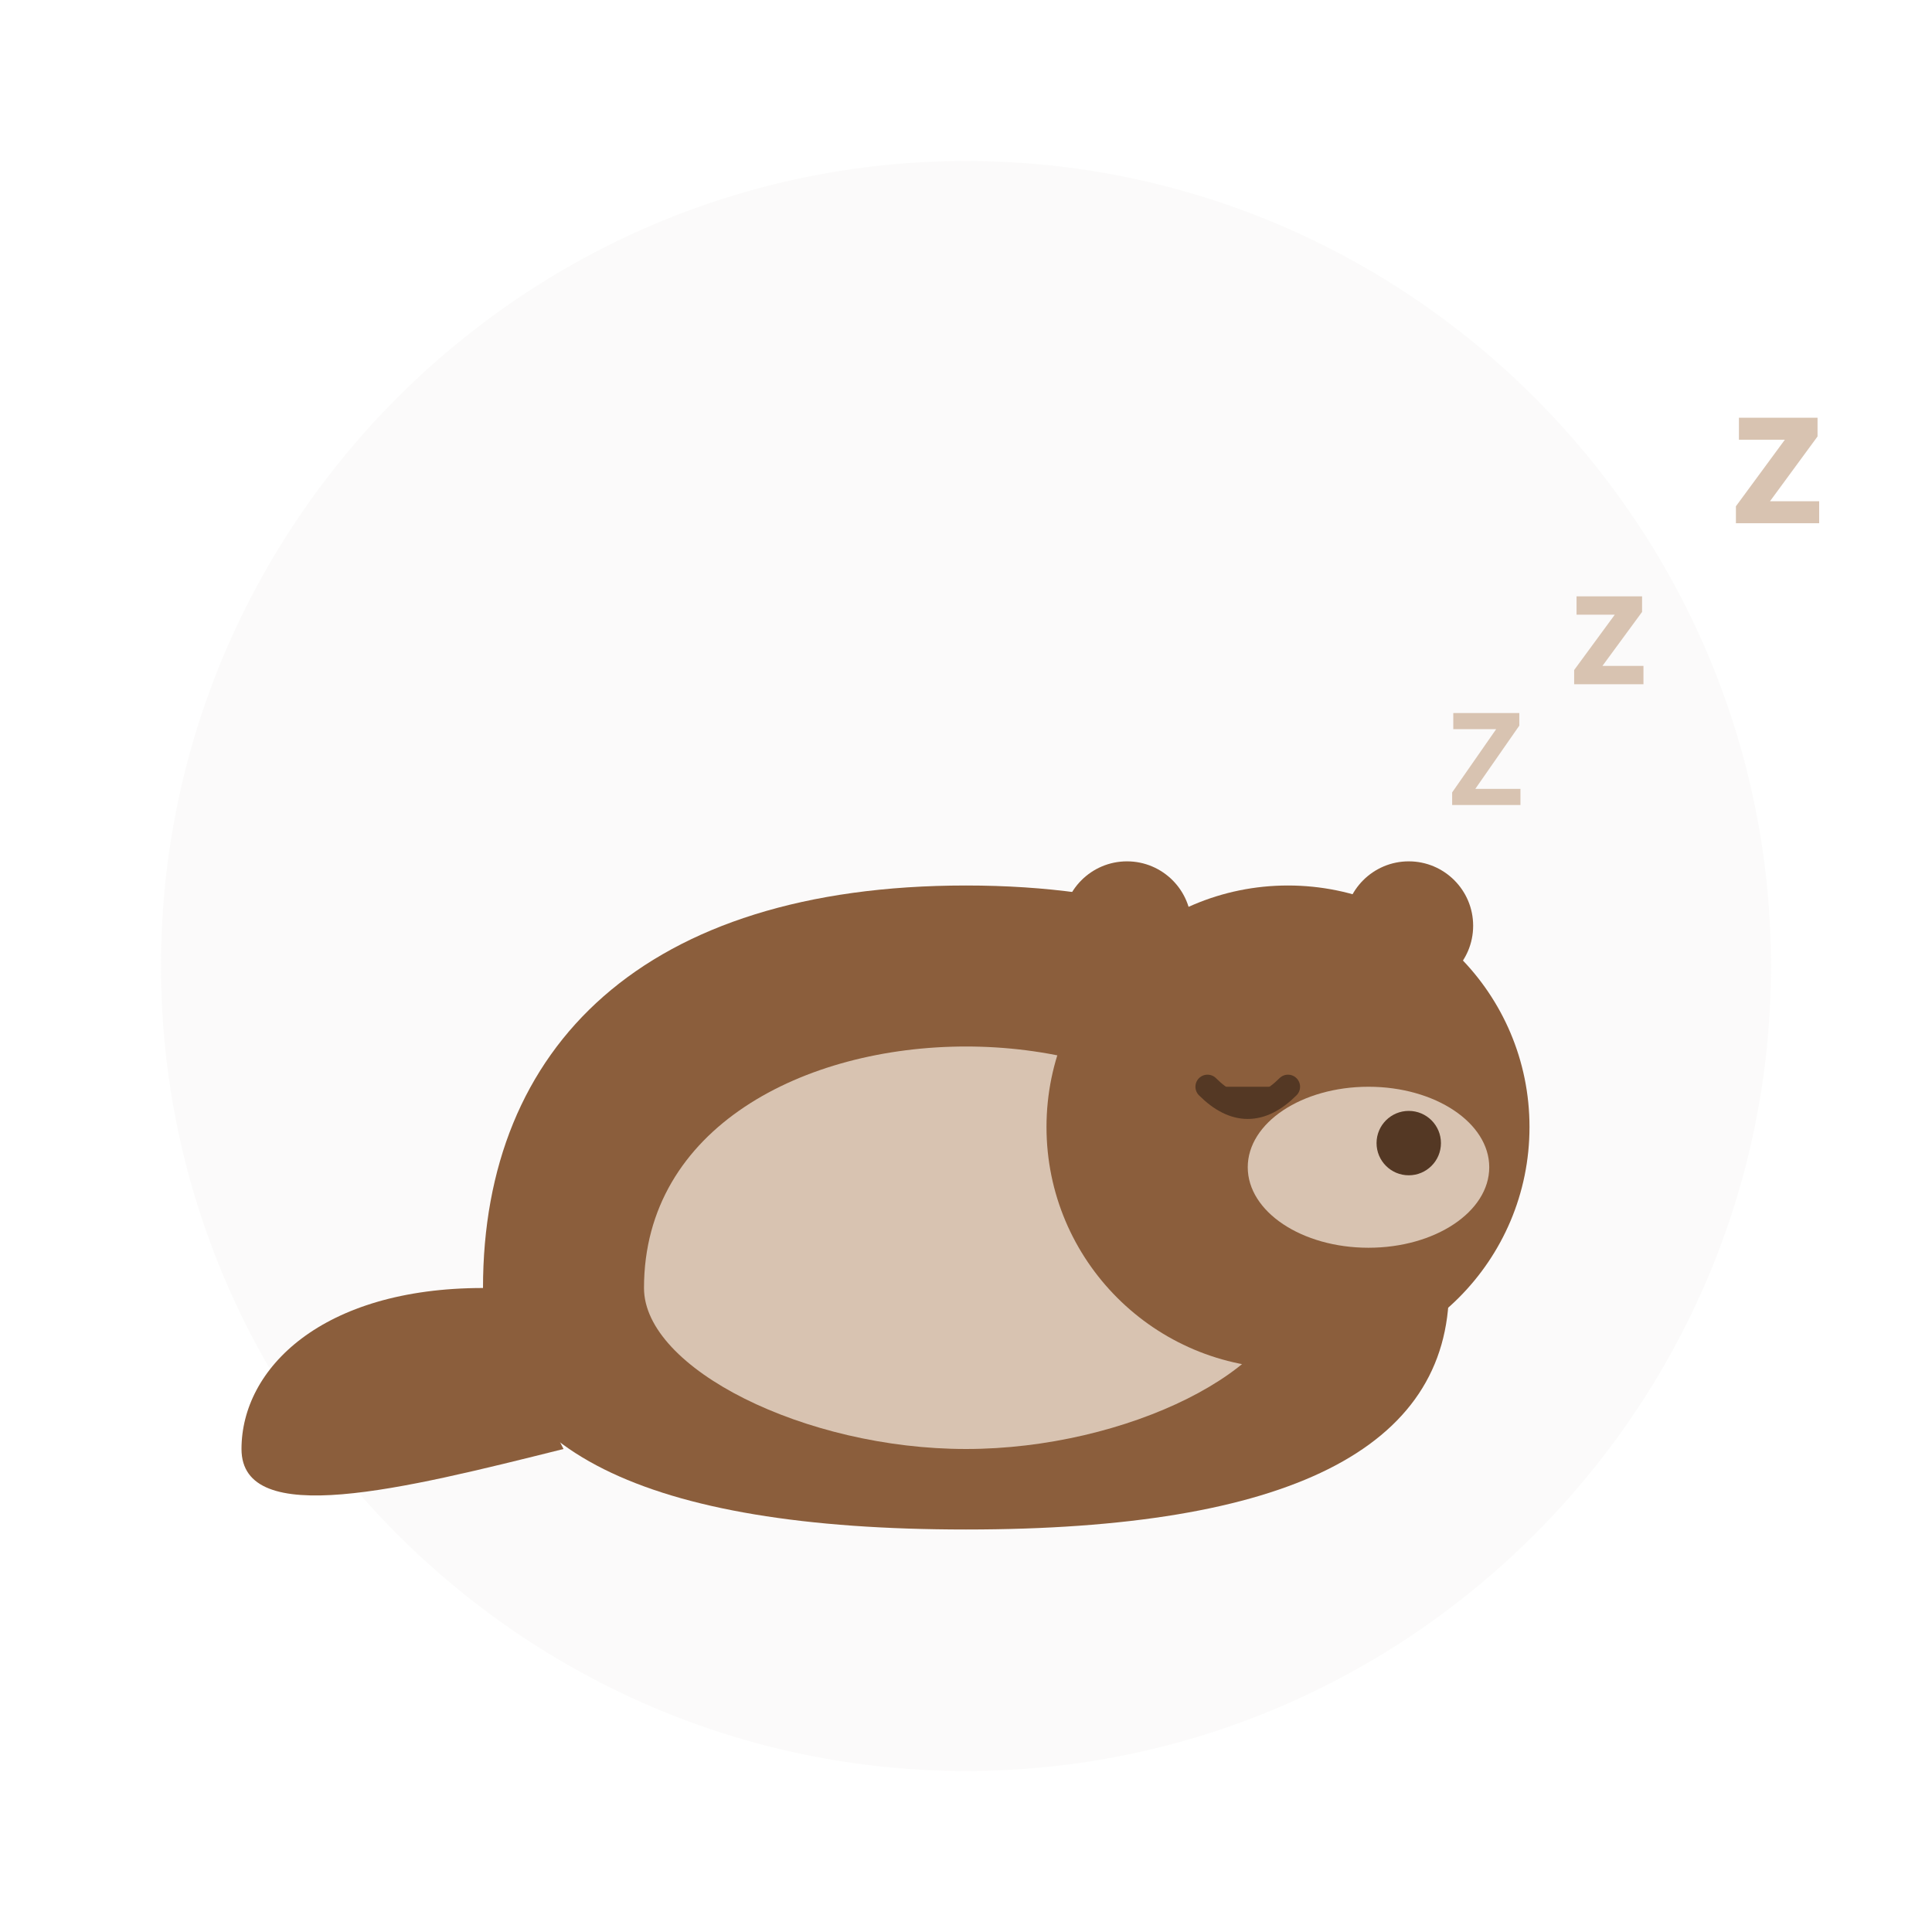
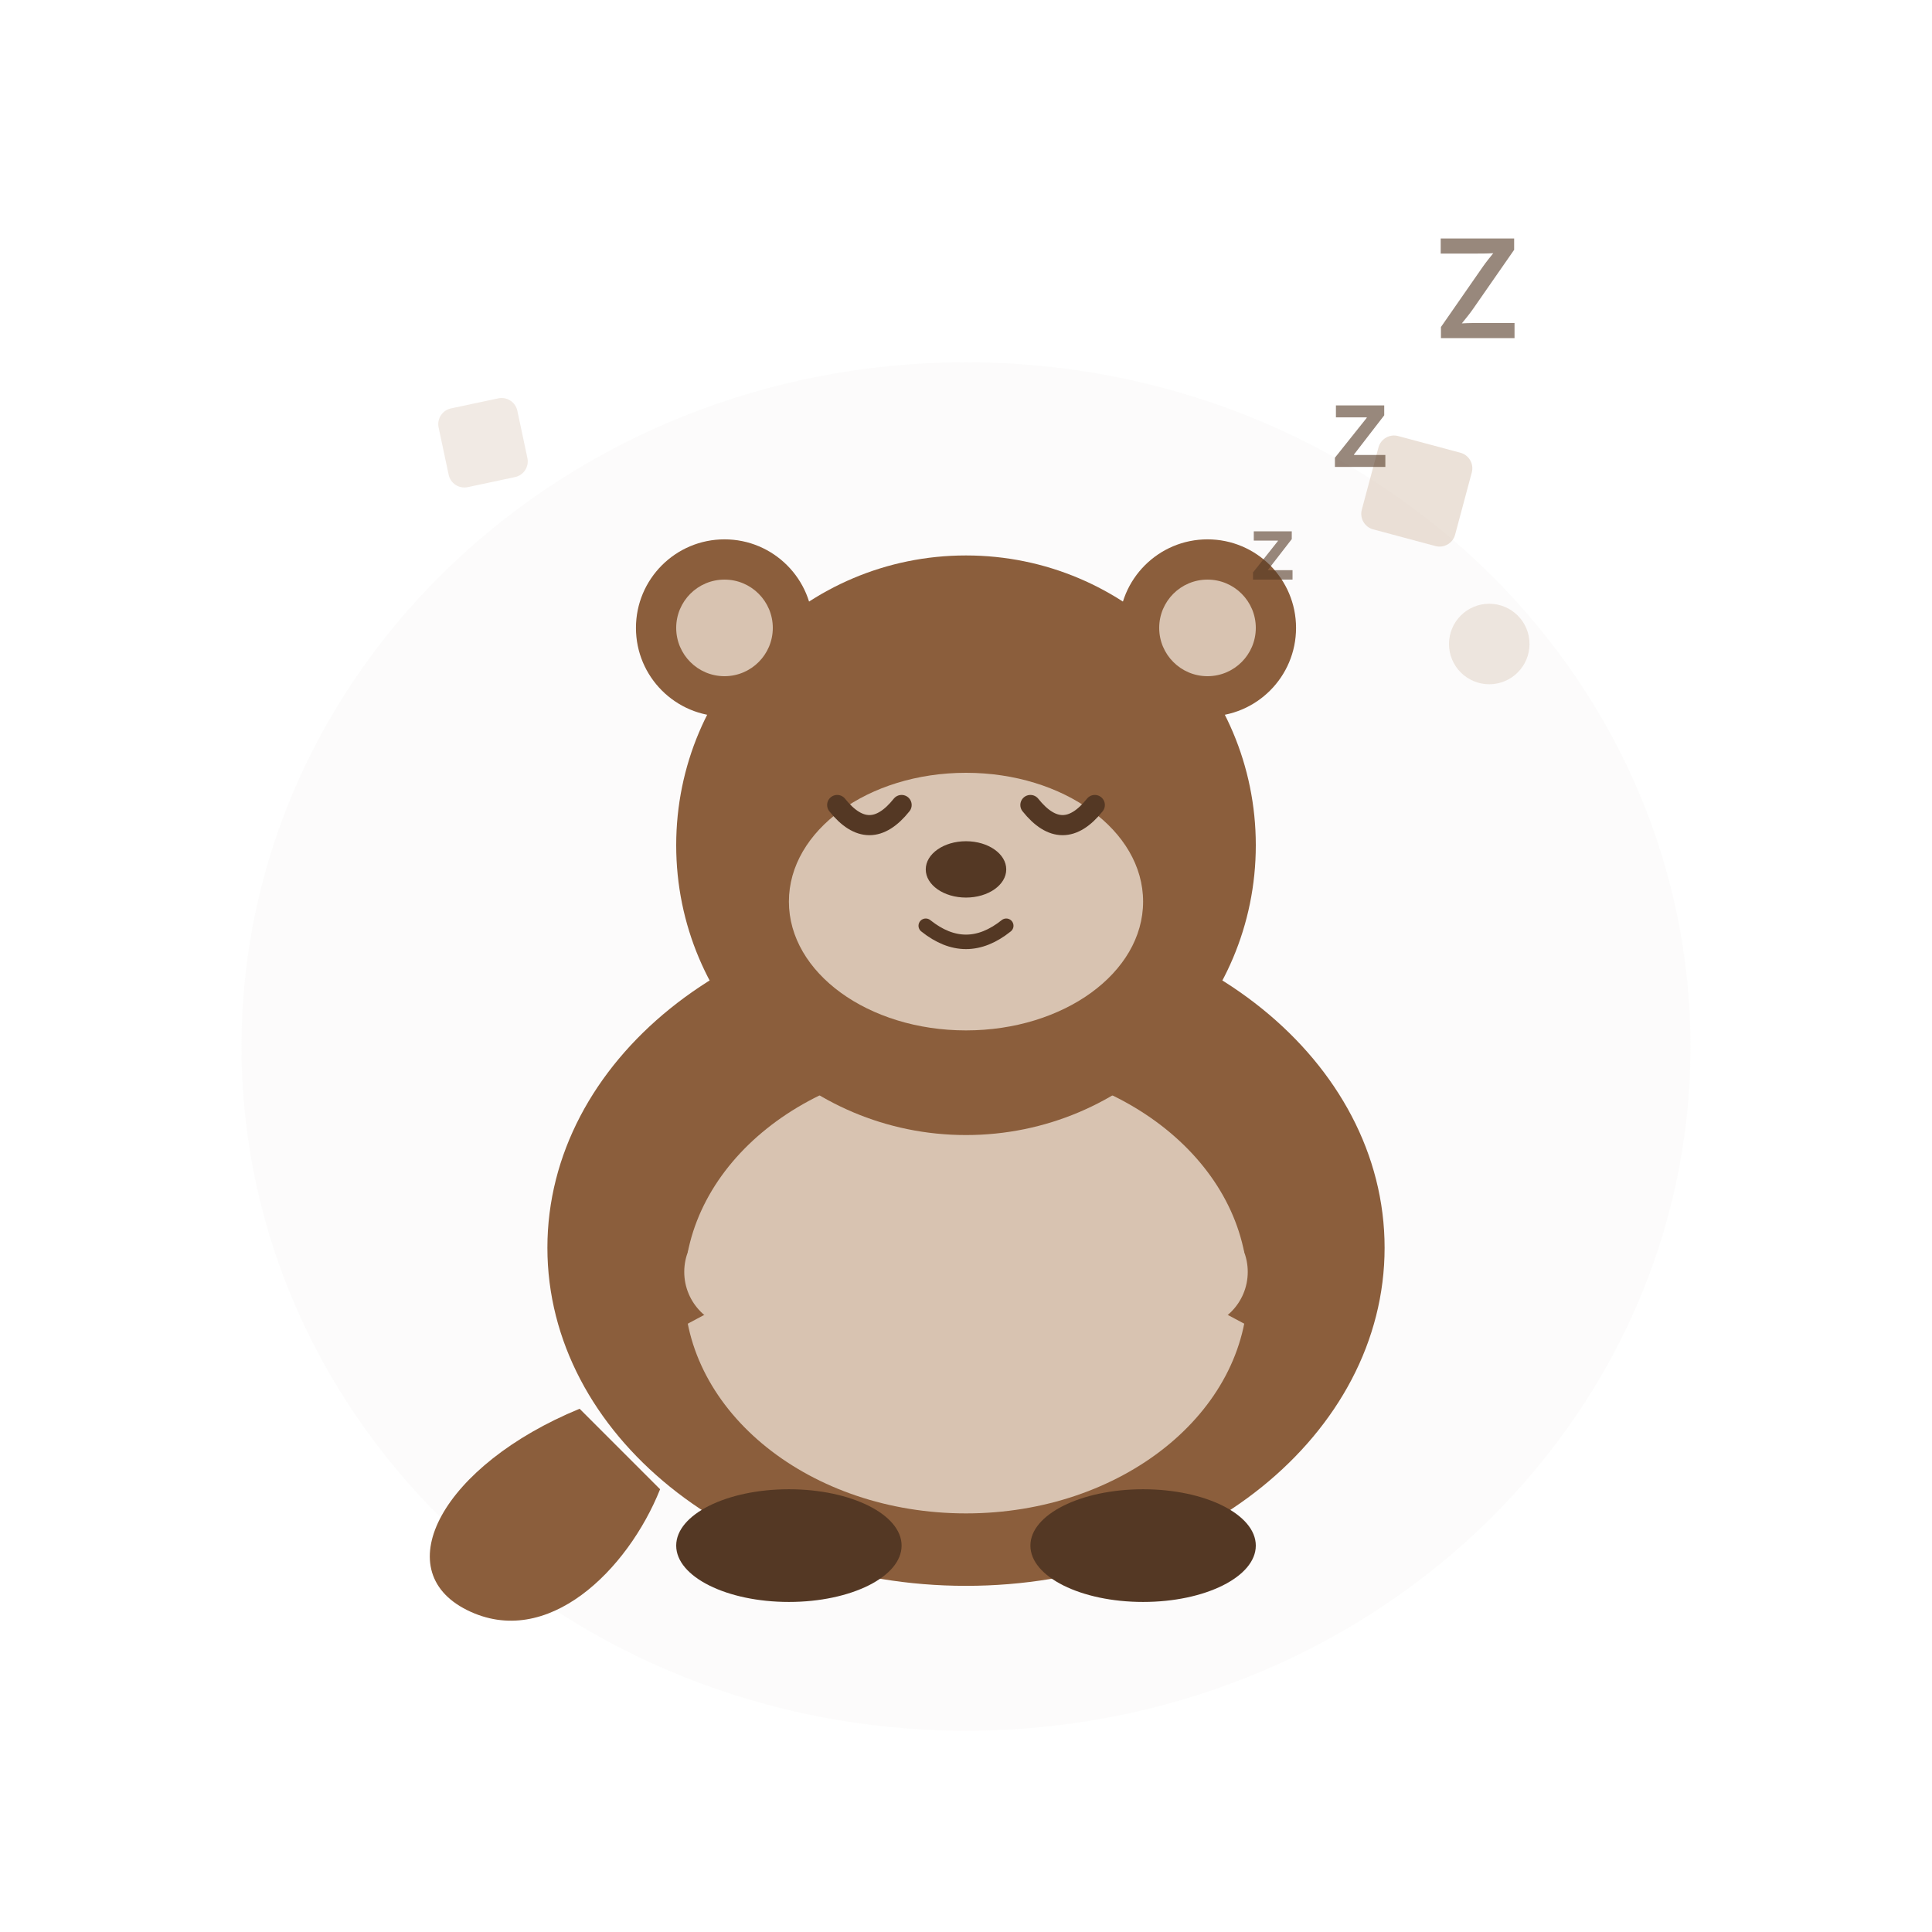
<svg xmlns="http://www.w3.org/2000/svg" viewBox="0 0 240 240" width="100%" height="100%">
  <defs>
    <style>
-       .primary { fill: var(--color-primary-500, #8B5E3C); }
-       .secondary { fill: var(--color-primary-200, #D8C3B1); }
-       .accent { fill: var(--color-primary-700, #543824); }
-       .bg { fill: var(--color-bg-subtle, #F7F6F5); }
+       .pri { fill: var(--color-primary-500, #8B5E3C); }
+       .sec { fill: var(--color-primary-200, #D8C3B1); }
+       .acc { fill: var(--color-primary-700, #543824); }
+       .bg  { fill: var(--color-bg-subtle, #F7F6F5); }
+       .ln  { stroke: var(--color-primary-700, #543824); fill: none; stroke-linecap: round; stroke-linejoin: round; }
    </style>
  </defs>
-   <path class="bg" d="M120,20 C175,20 220,65 220,120 C220,175 175,220 120,220 C65,220 20,175 20,120 C20,65 65,20 120,20 Z" opacity="0.5" />
-   <path class="primary" d="M60,160 C60,130 80,110 120,110 C160,110 180,130 180,160 C180,180 160,190 120,190 C80,190 60,180 60,160 Z" />
-   <path class="secondary" d="M80,160 C80,140 100,130 120,130 C140,130 160,140 160,160 C160,170 140,180 120,180 C100,180 80,170 80,160 Z" />
-   <circle class="primary" cx="160" cy="140" r="30" />
-   <ellipse class="secondary" cx="170" cy="145" rx="15" ry="10" />
-   <circle class="accent" cx="175" cy="142" r="4" />
-   <path class="accent" d="M150,135 Q155,140 160,135" fill="none" stroke="var(--color-primary-700, #543824)" stroke-width="3" stroke-linecap="round" />
-   <circle class="primary" cx="140" cy="115" r="8" />
-   <circle class="primary" cx="175" cy="115" r="8" />
-   <path class="primary" d="M60,160 C40,160 30,170 30,180 C30,190 50,185 70,180 Z" />
-   <text x="180" y="100" font-family="sans-serif" font-size="16" font-weight="bold" class="secondary">Z</text>
-   <text x="195" y="85" font-family="sans-serif" font-size="20" font-weight="bold" class="secondary">z</text>
-   <text x="215" y="65" font-family="sans-serif" font-size="24" font-weight="bold" class="secondary">z</text>
+   <ellipse class="bg" cx="120" cy="130" rx="90" ry="85" opacity="0.4" />
+   <ellipse class="pri" cx="120" cy="155" rx="52" ry="42" />
+   <ellipse class="sec" cx="120" cy="160" rx="35" ry="28" />
+   <circle class="pri" cx="120" cy="105" r="36" />
+   <circle class="pri" cx="90" cy="78" r="11" />
+   <circle class="sec" cx="90" cy="78" r="6" />
+   <circle class="pri" cx="150" cy="78" r="11" />
+   <circle class="sec" cx="150" cy="78" r="6" />
+   <ellipse class="sec" cx="120" cy="112" rx="22" ry="16" />
+   <ellipse class="acc" cx="120" cy="108" rx="5" ry="3.5" />
+   <path class="ln" d="M104,100 Q108,105 112,100" stroke-width="2.5" />
+   <path class="ln" d="M128,100 Q132,105 136,100" stroke-width="2.5" />
+   <path class="ln" d="M115,115 Q120,119 125,115" stroke-width="1.8" />
+   <path class="pri" d="M78,145 C68,150 65,165 75,170 L90,162 Z" />
+   <path class="pri" d="M162,145 C172,150 175,165 165,170 L150,162 Z" />
+   <circle class="sec" cx="92" cy="158" r="7" />
+   <circle class="sec" cx="148" cy="158" r="7" />
+   <ellipse class="acc" cx="98" cy="192" rx="14" ry="7" />
+   <ellipse class="acc" cx="142" cy="192" rx="14" ry="7" />
+   <path class="pri" d="M72,175 C55,182 48,195 58,200 C68,205 78,195 82,185 Z" />
+   <rect class="sec" x="170" y="55" width="12" height="12" rx="2" opacity="0.5" transform="rotate(15 176 61)" />
+   <circle class="sec" cx="185" cy="80" r="5" opacity="0.4" />
+   <rect class="sec" x="55" y="50" width="10" height="10" rx="2" opacity="0.35" transform="rotate(-12 60 55)" />
+   <g class="acc" font-family="Inter, sans-serif" font-weight="600" opacity="0.6">
+     <text x="155" y="72" font-size="11">z</text>
+     <text x="165" y="58" font-size="14">z</text>
+     <text x="178" y="42" font-size="17">Z</text>
+   </g>
</svg>
